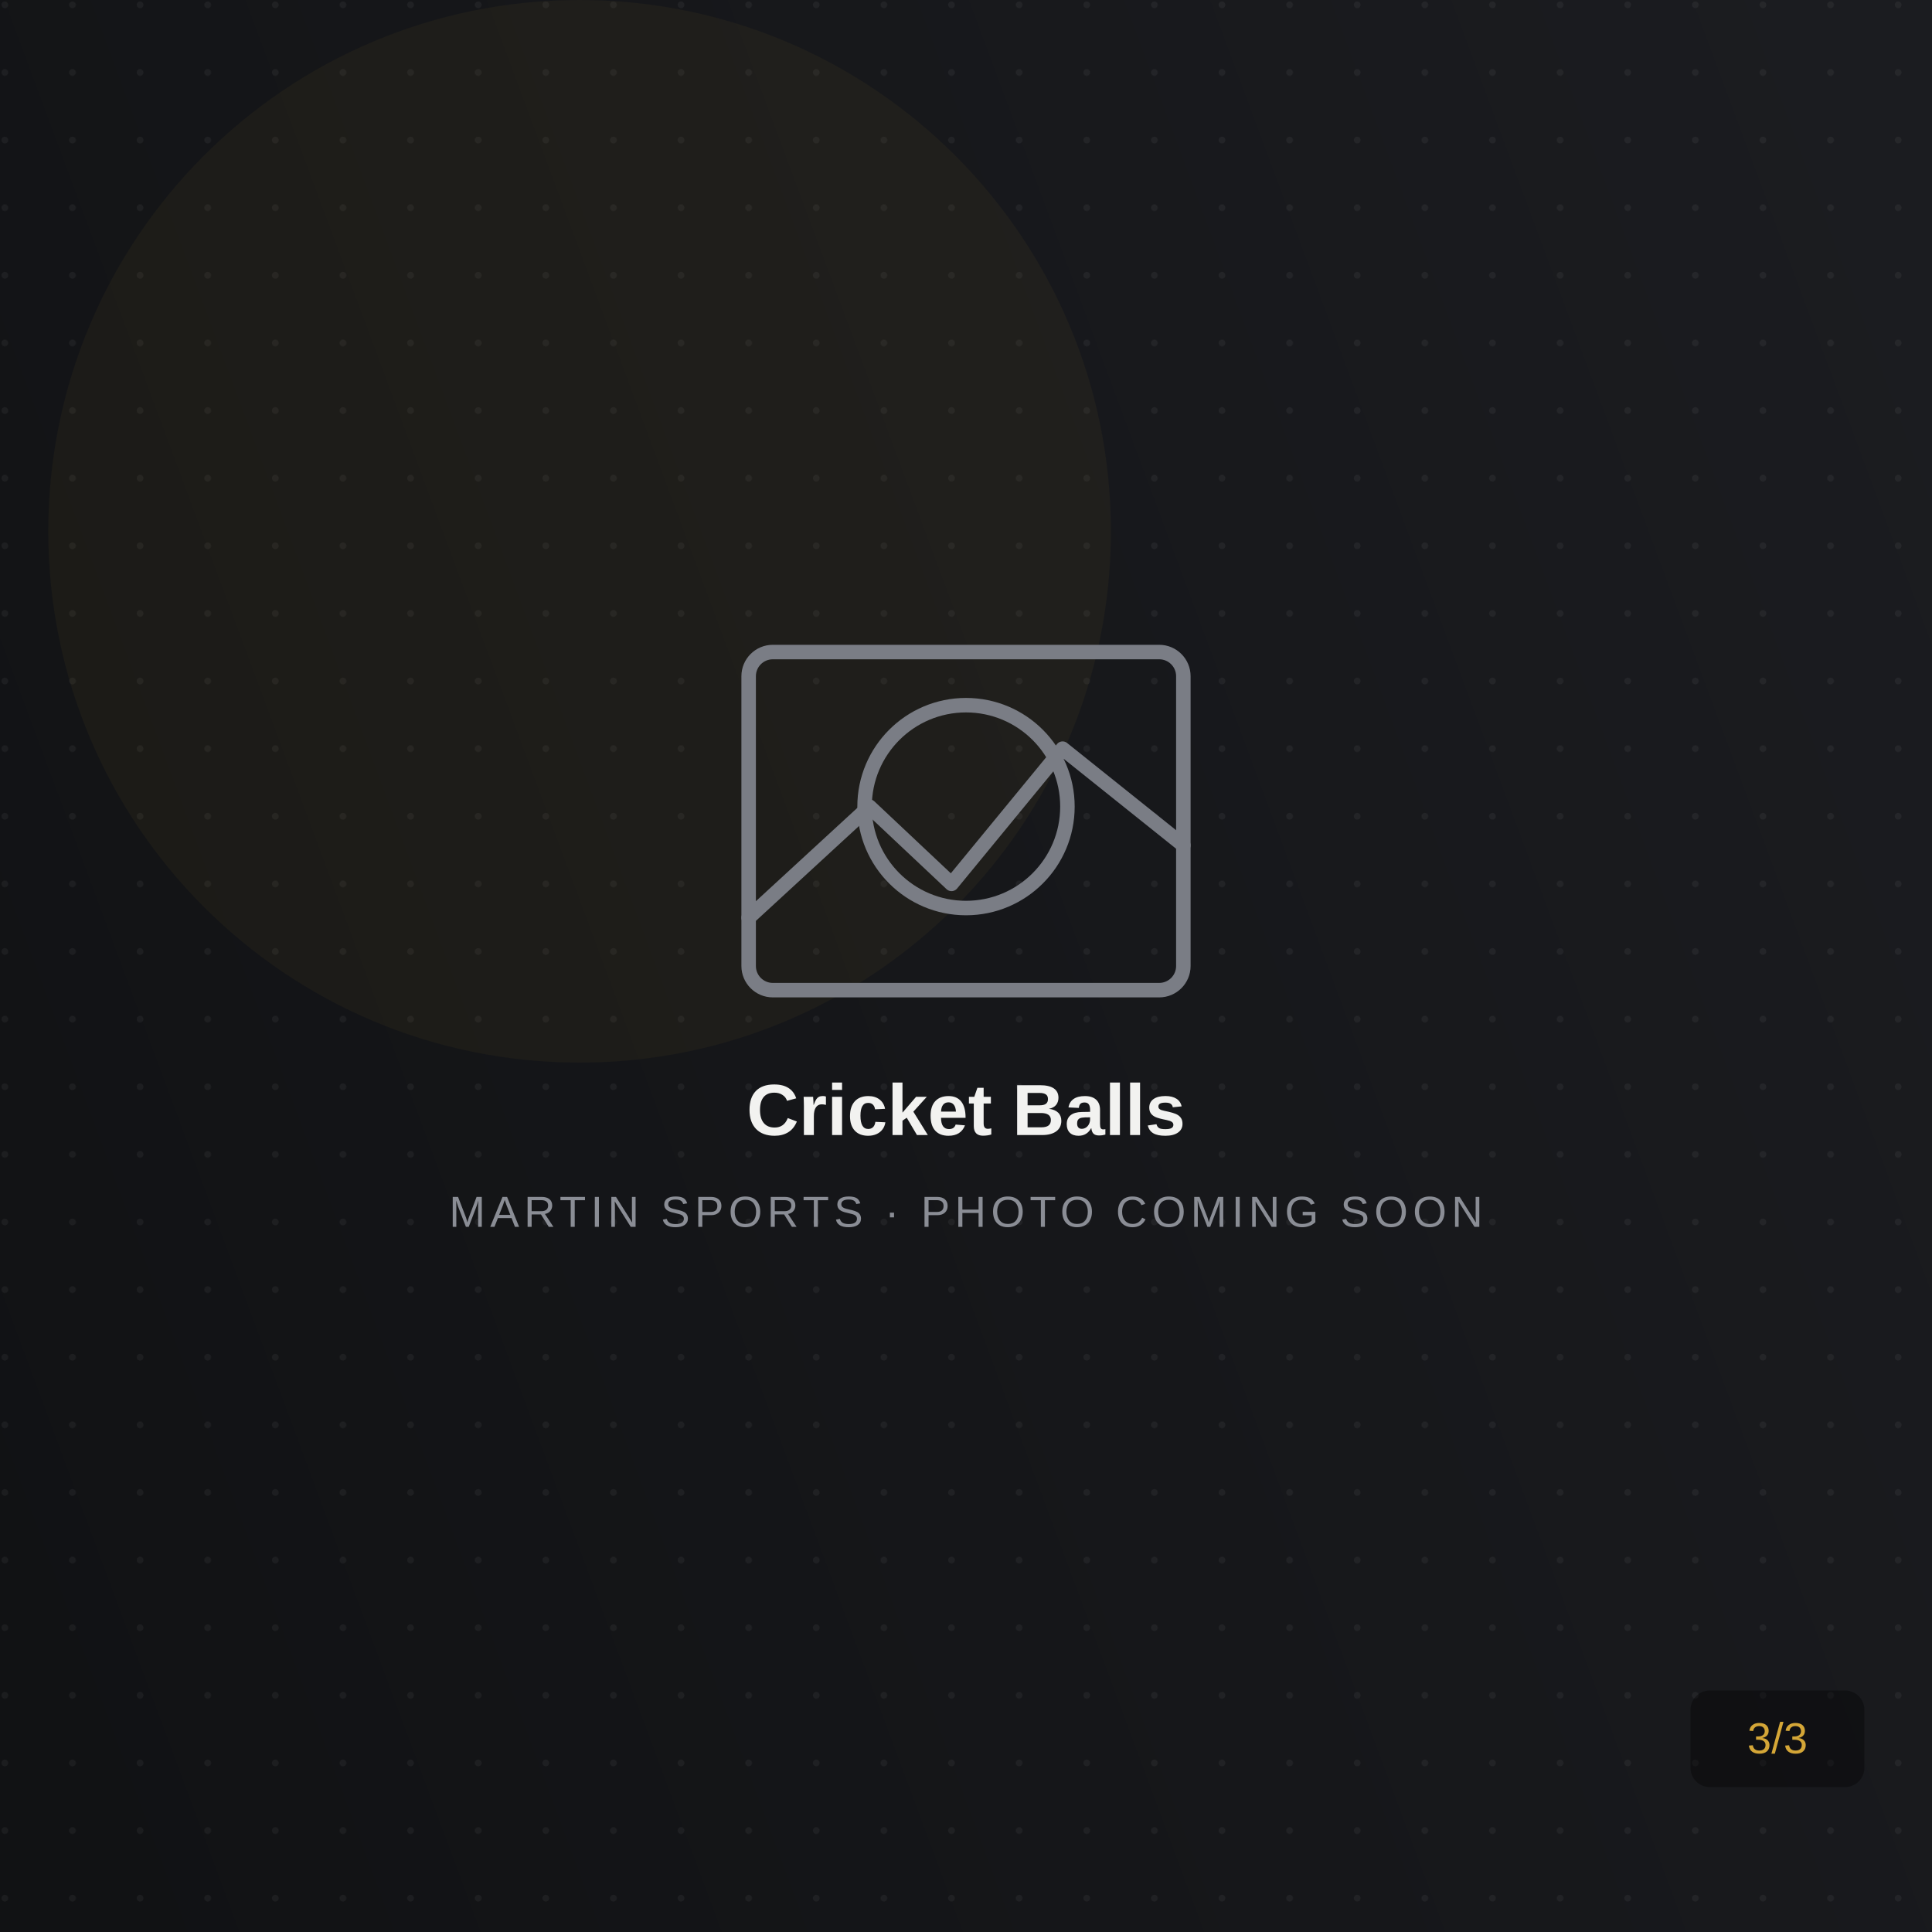
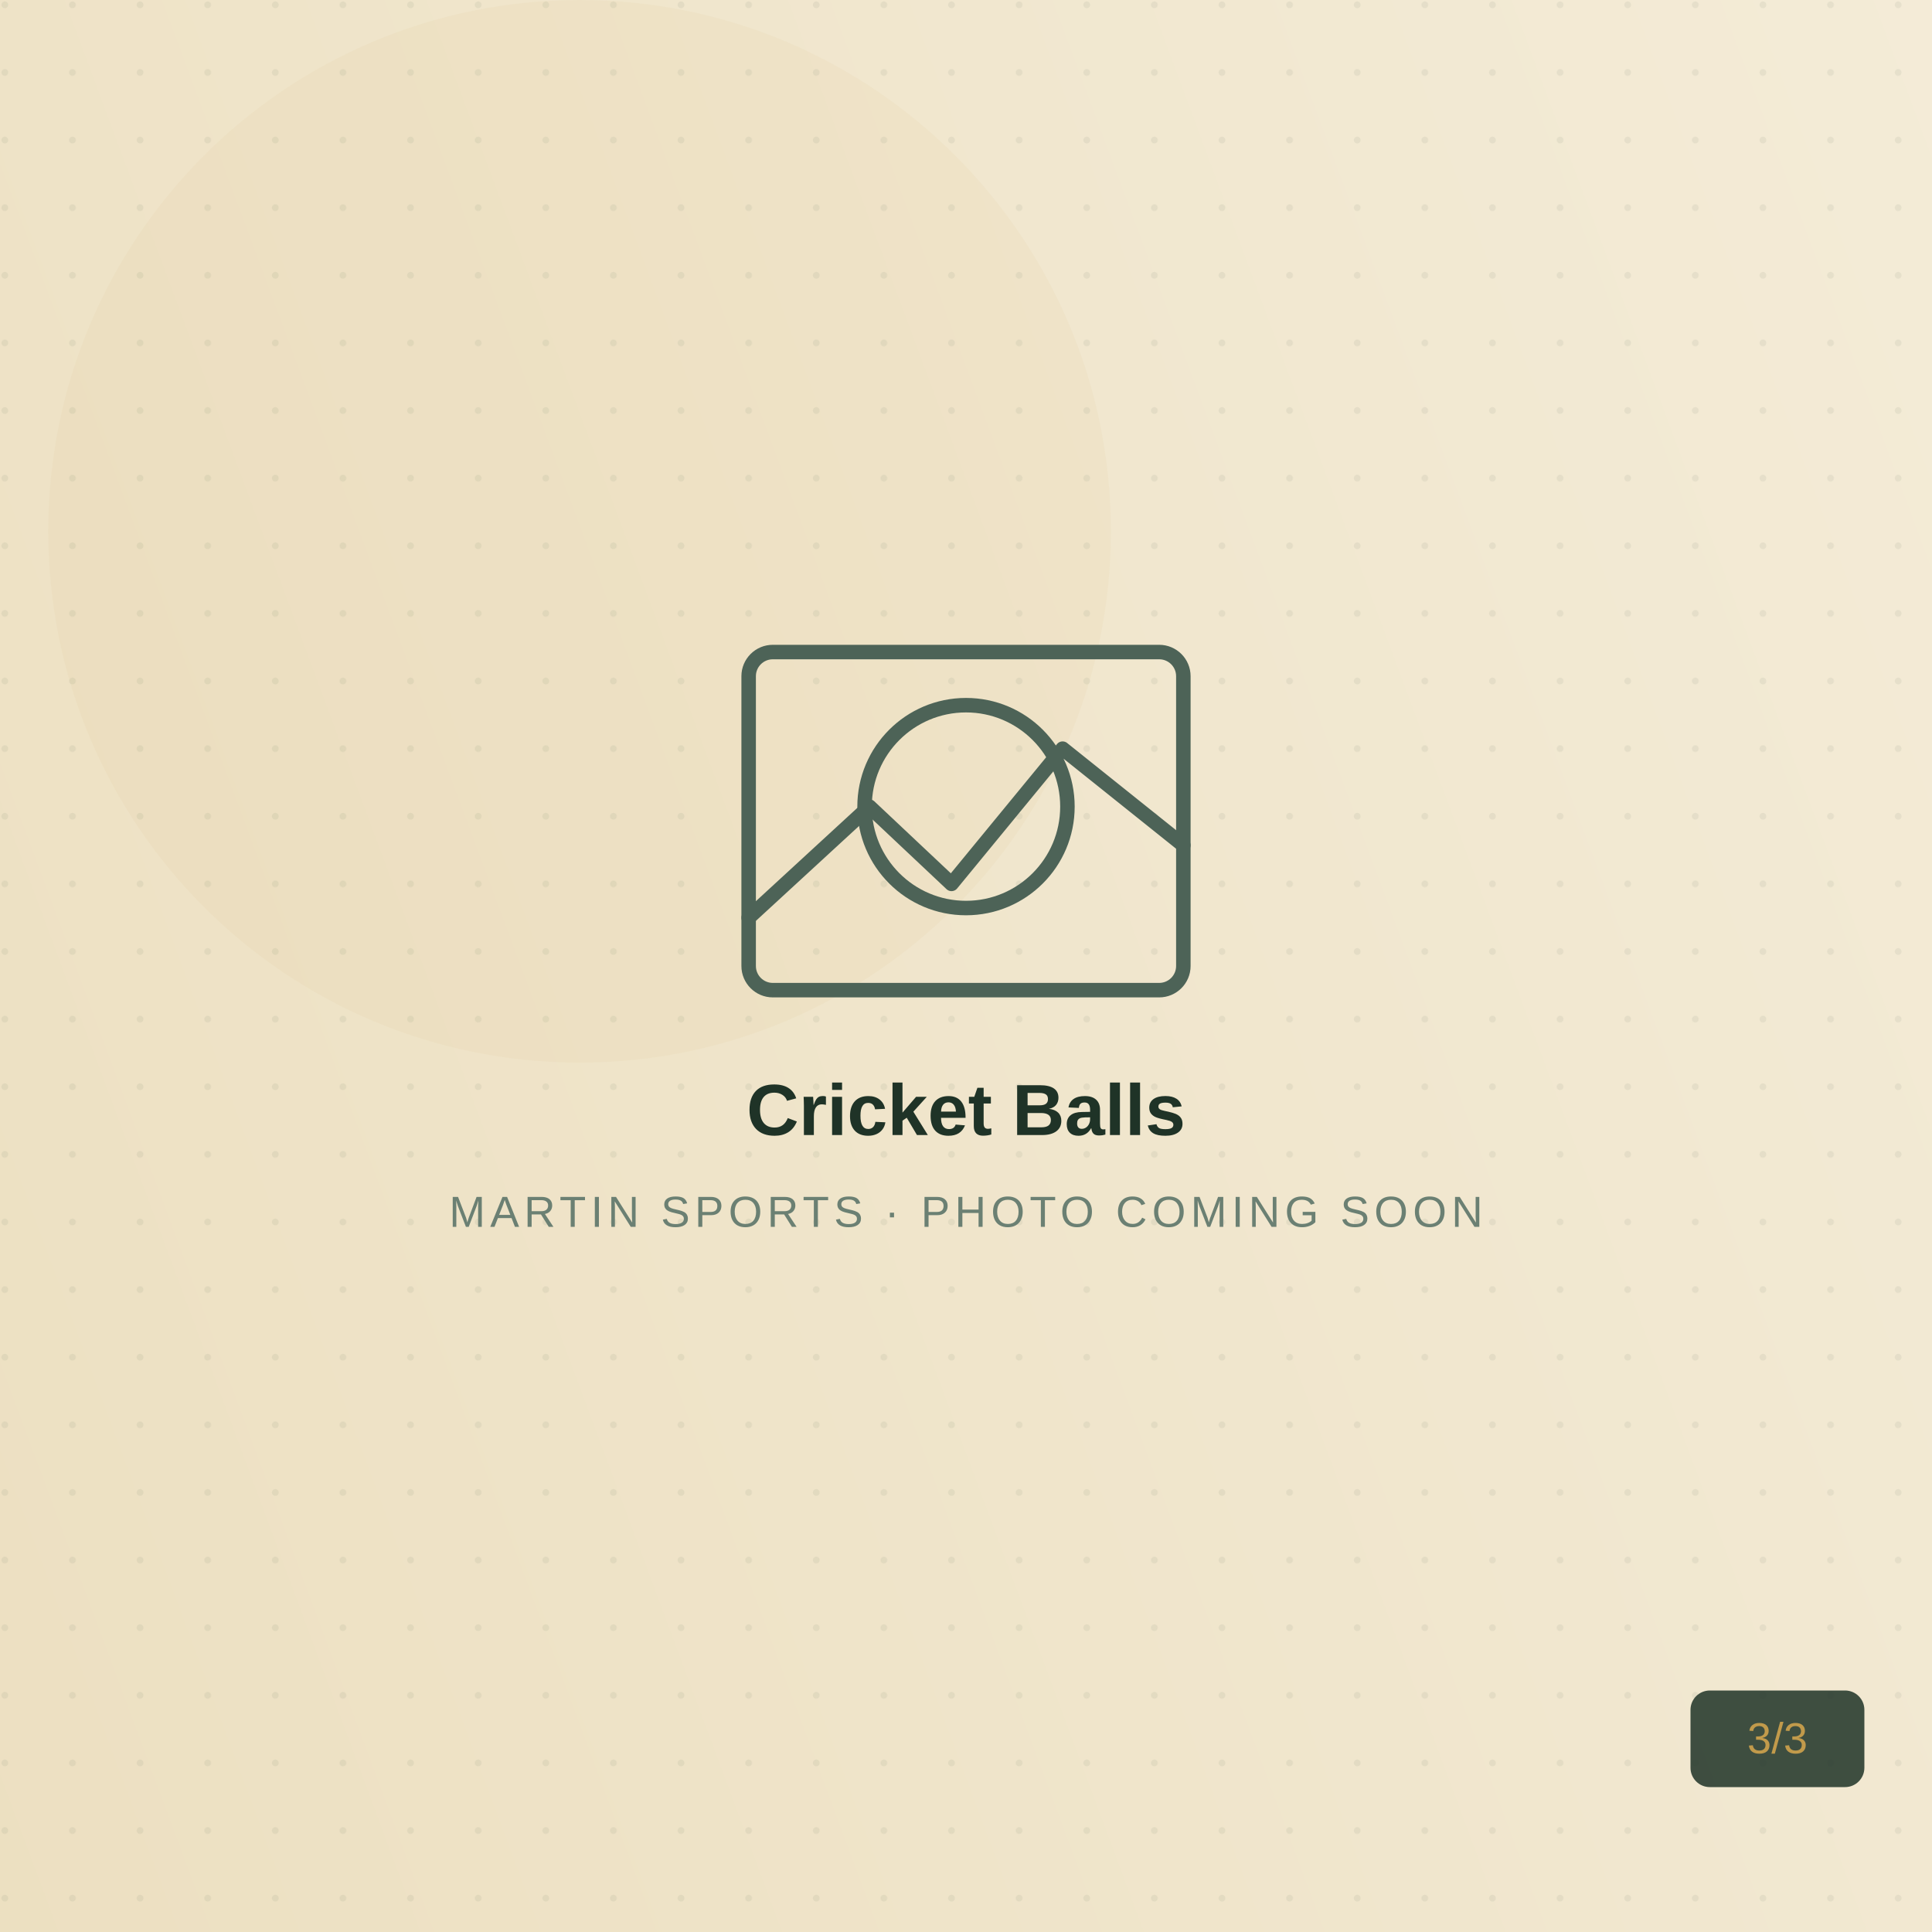
<svg xmlns="http://www.w3.org/2000/svg" viewBox="0 0 800 800">
  <defs>
    <linearGradient id="bg" x1="0%" y1="0%" x2="100%" y2="100%" gradientTransform="rotate(115 0.5 0.5)">
-       <stop offset="0%" stop-color="#1c1d21" />
-       <stop offset="100%" stop-color="#101113" />
+       <stop offset="0%" stop-color="#f4ecd8" />
+       <stop offset="100%" stop-color="#ecdfc0" />
    </linearGradient>
    <pattern id="dots" width="28" height="28" patternUnits="userSpaceOnUse">
-       <circle cx="2" cy="2" r="1.4" fill="#ffffff" fill-opacity="0.05" />
+       <circle cx="2" cy="2" r="1.4" fill="#1f3327" fill-opacity="0.06" />
    </pattern>
  </defs>
  <rect width="800" height="800" fill="url(#bg)" />
  <rect width="800" height="800" fill="url(#dots)" />
-   <circle cx="240" cy="220" r="220" fill="#d4a637" fill-opacity="0.05" />
-   <g transform="translate(400 340)" stroke="#7a7d85" stroke-width="6" fill="none" stroke-linejoin="round" stroke-linecap="round">
+   <circle cx="240" cy="220" r="220" fill="#c19a4b" fill-opacity="0.05" />
+   <g transform="translate(400 340)" stroke="#4d6357" stroke-width="6" fill="none" stroke-linejoin="round" stroke-linecap="round">
    <rect x="-90" y="-70" width="180" height="140" rx="10" />
    <circle cx="0" cy="-6" r="42" />
    <path d="M -90 40 L -40 -6 L -6 26 L 40 -30 L 90 10" />
  </g>
-   <text x="400" y="470" font-family="Arial, sans-serif" font-size="30" font-weight="700" fill="#f2f2f0" text-anchor="middle">Cricket Balls</text>
-   <text x="400" y="508" font-family="Arial, sans-serif" font-size="18" letter-spacing="2" fill="#8a8d95" text-anchor="middle">MARTIN SPORTS · PHOTO COMING SOON</text>
-   <rect x="700" y="700" width="72" height="40" rx="8" fill="#000000" fill-opacity="0.35" />
-   <text x="736" y="726" font-family="Arial, sans-serif" font-size="18" fill="#d4a637" text-anchor="middle">3/3</text>
+   <text x="400" y="470" font-family="Arial, sans-serif" font-size="30" font-weight="700" fill="#1f3327" text-anchor="middle">Cricket Balls</text>
+   <text x="400" y="508" font-family="Arial, sans-serif" font-size="18" letter-spacing="2" fill="#6b8073" text-anchor="middle">MARTIN SPORTS · PHOTO COMING SOON</text>
+   <rect x="700" y="700" width="72" height="40" rx="8" fill="#1f3327" fill-opacity="0.85" />
+   <text x="736" y="726" font-family="Arial, sans-serif" font-size="18" fill="#c19a4b" text-anchor="middle">3/3</text>
</svg>
